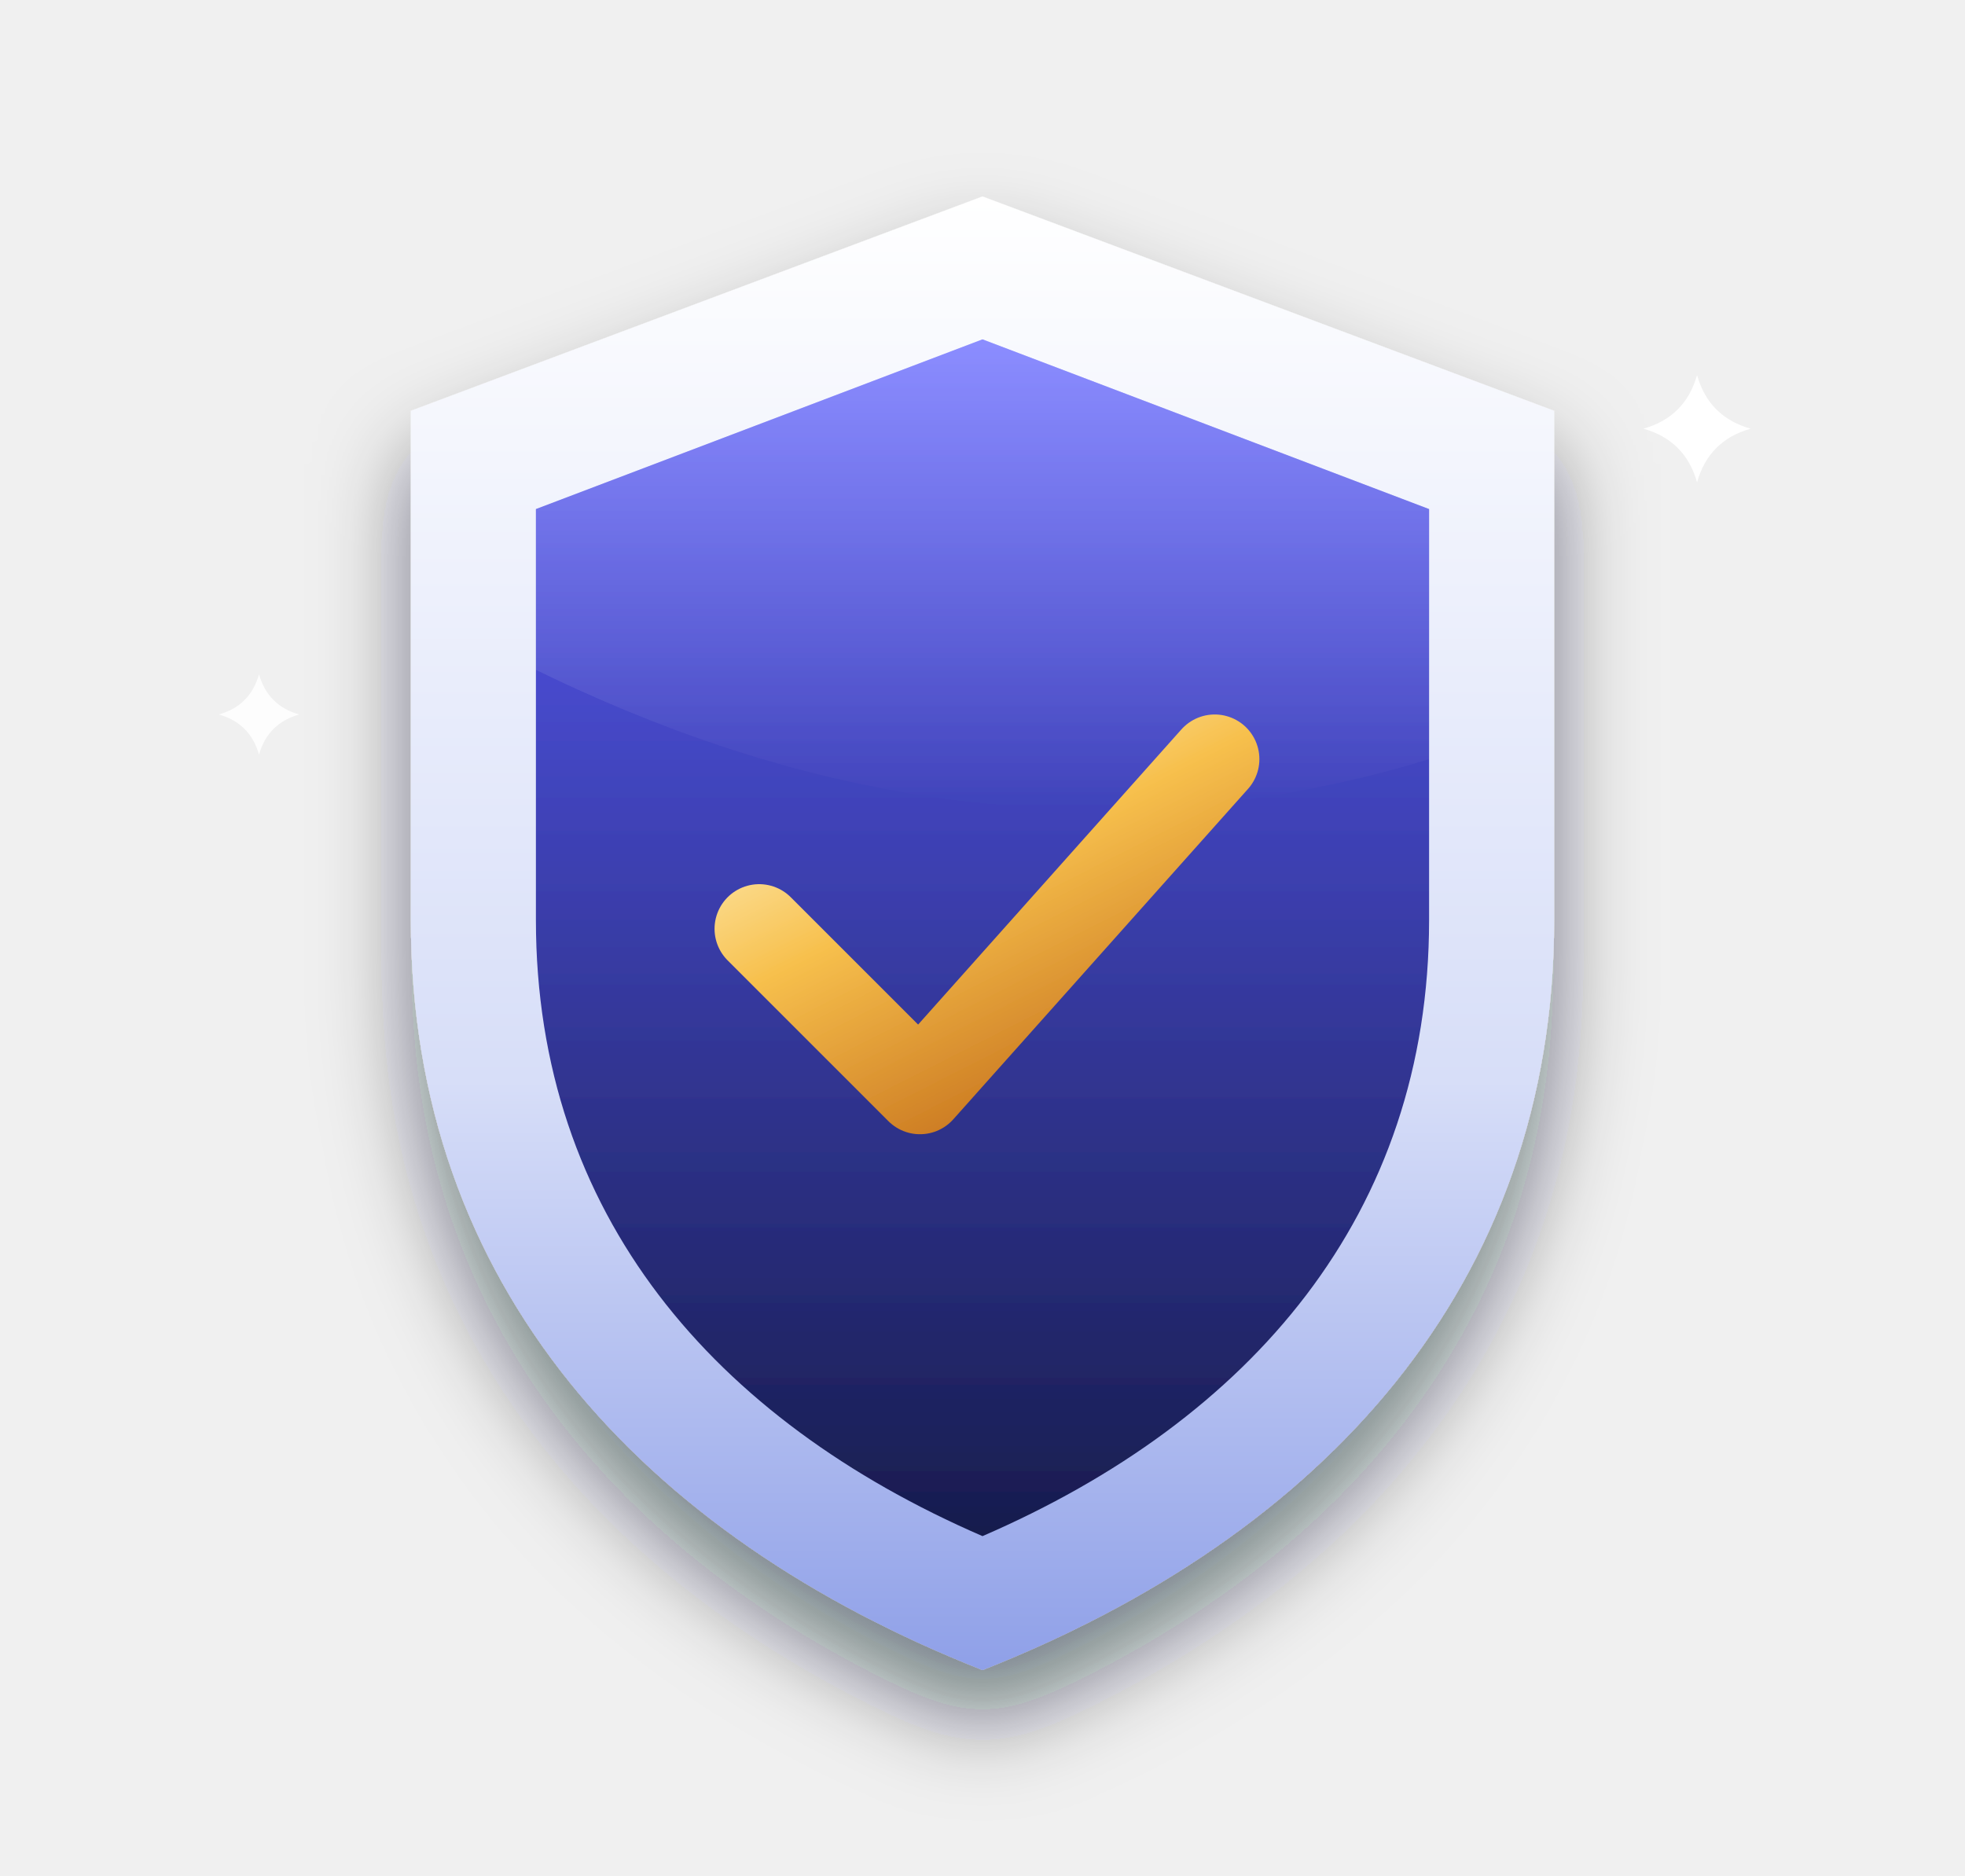
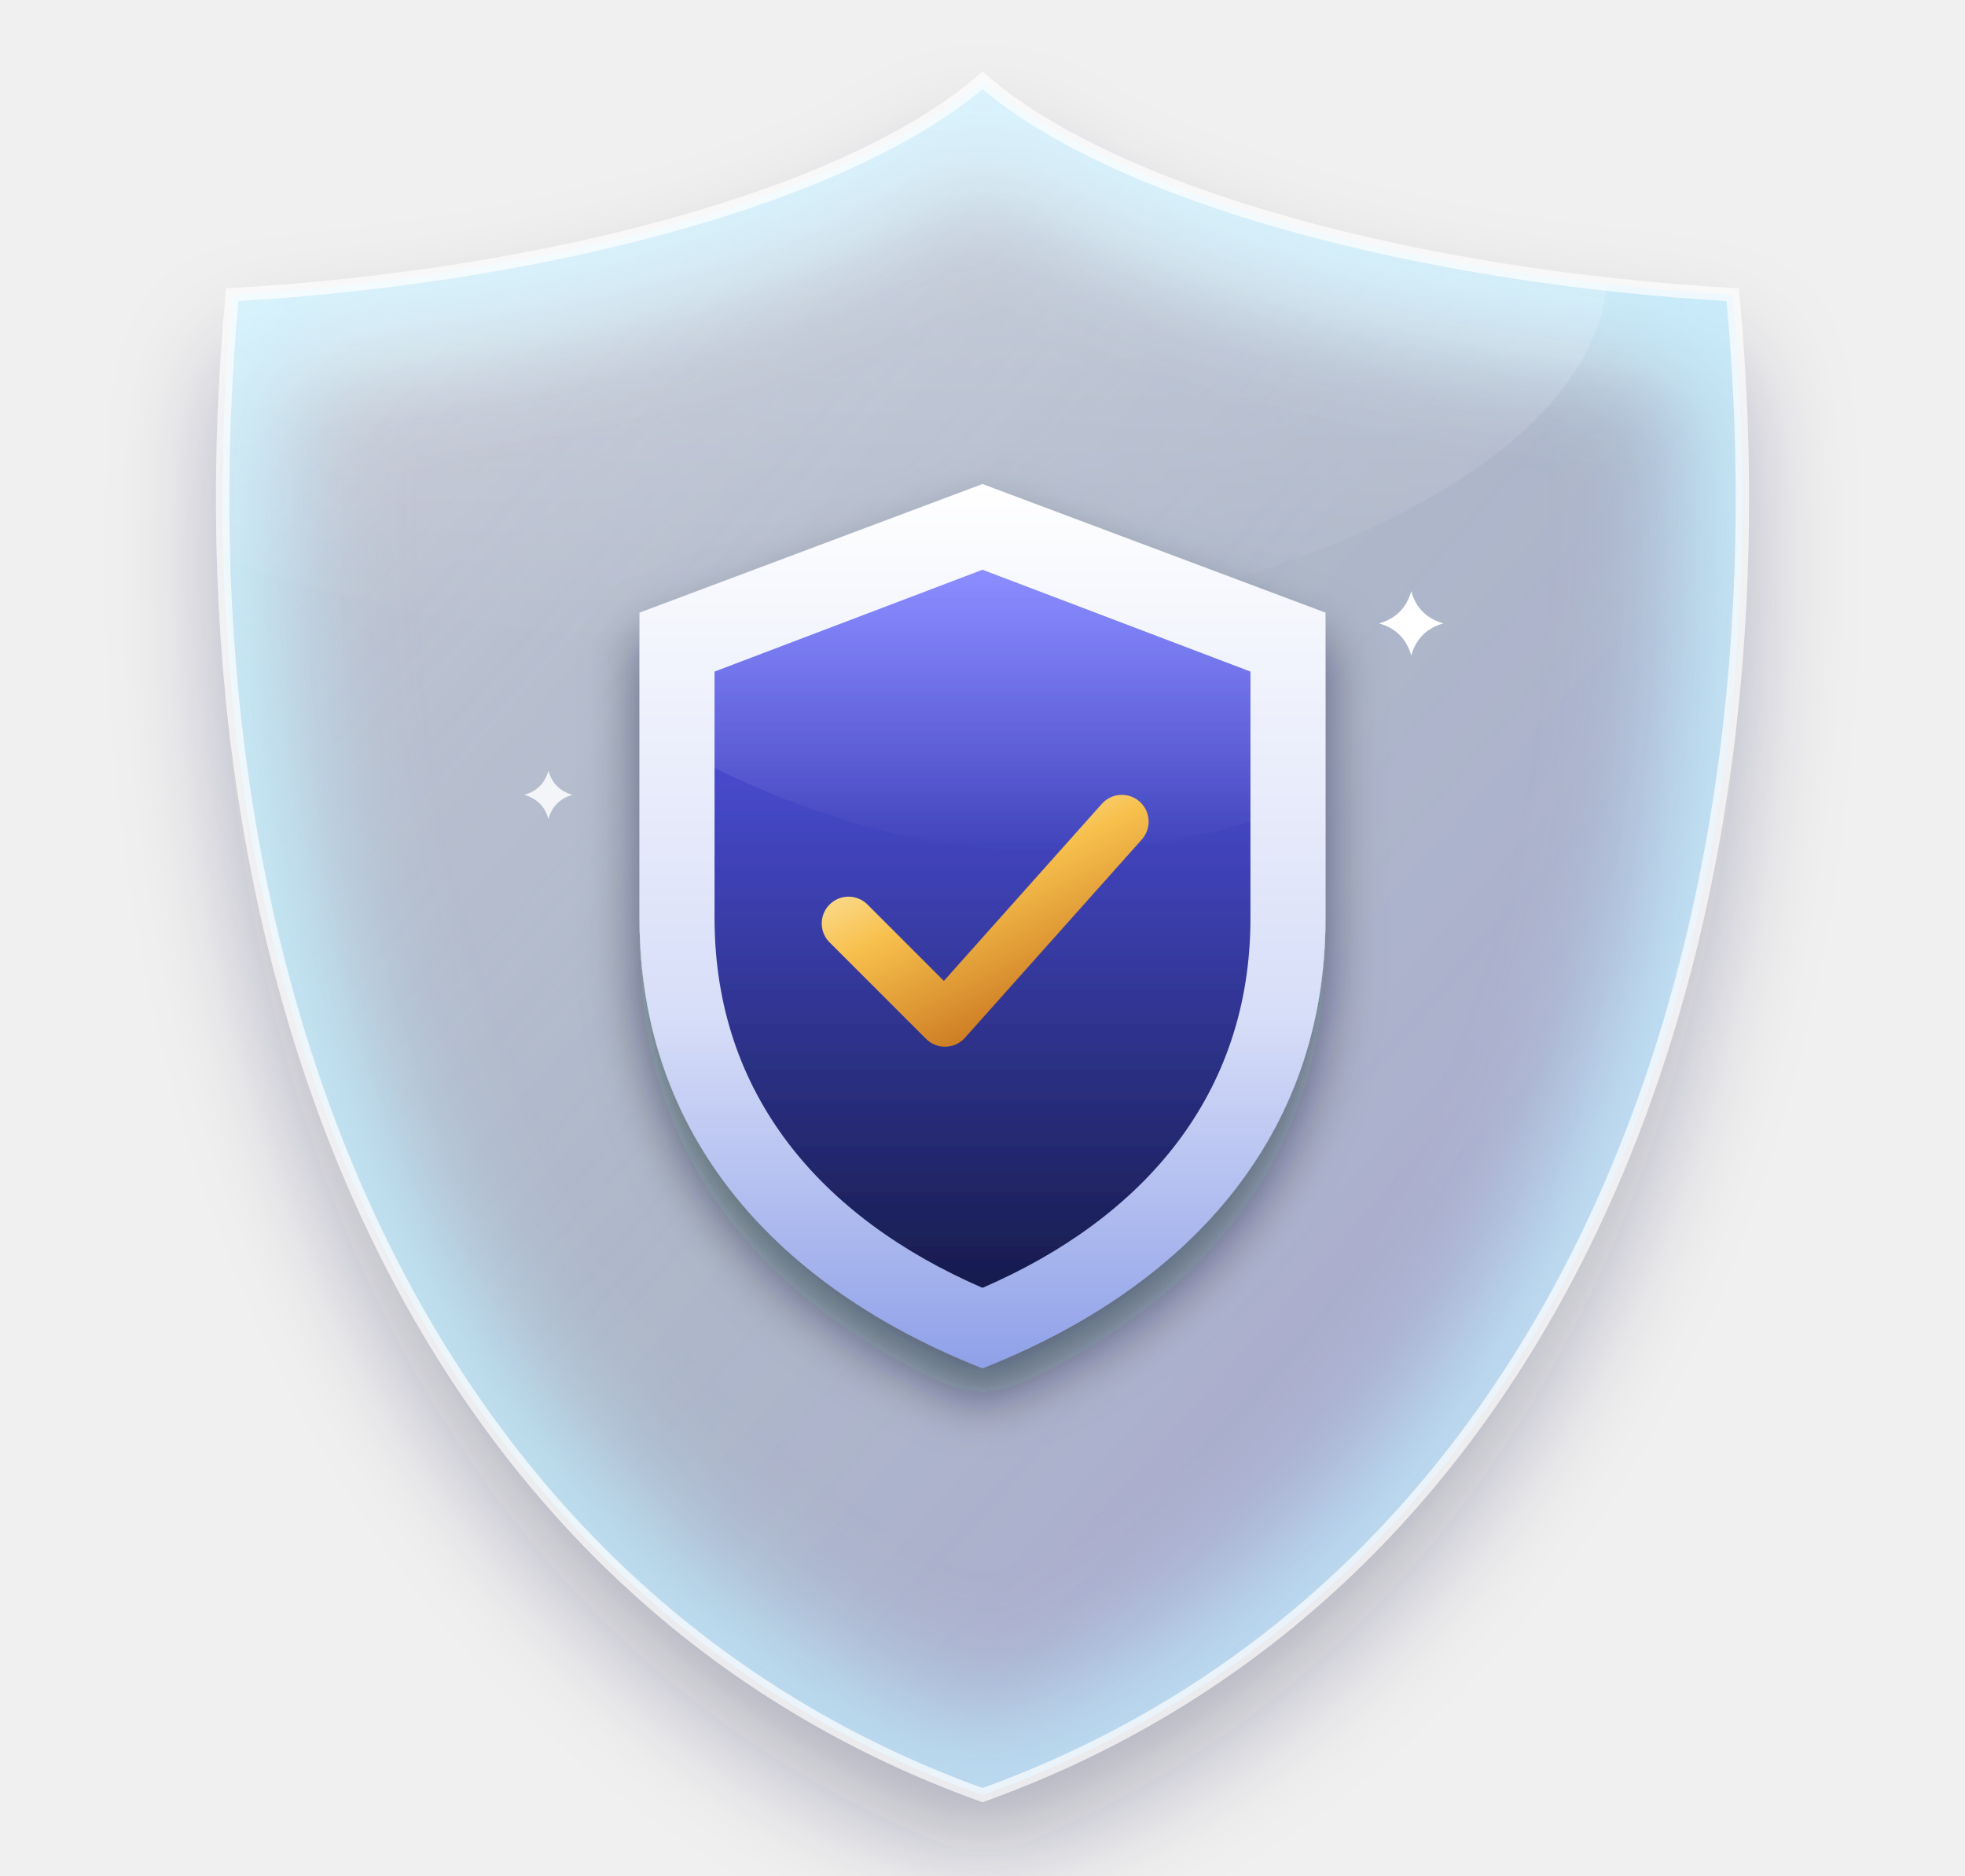
<svg xmlns="http://www.w3.org/2000/svg" width="440" height="420" viewBox="0 0 440 420">
  <defs>
    <linearGradient id="crown" x1="0" y1="0" x2=".7" y2="1">
      <stop offset="0" stop-color="#fff3c4" />
      <stop offset=".45" stop-color="#f7c04d" />
      <stop offset="1" stop-color="#c9761f" />
    </linearGradient>
    <linearGradient id="band" x1="0" y1="0" x2="1" y2="0">
      <stop offset="0" stop-color="#c9761f" />
      <stop offset=".45" stop-color="#ffe19a" />
      <stop offset="1" stop-color="#c9761f" />
    </linearGradient>
    <linearGradient id="gold" x1="0" y1="0" x2="0" y2="1">
      <stop offset="0" stop-color="#FFF1A8" />
      <stop offset=".5" stop-color="#FFD60A" />
      <stop offset="1" stop-color="#E08A00" />
    </linearGradient>
    <radialGradient id="gem" cx=".35" cy=".3">
      <stop offset="0" stop-color="#f7d9ff" />
      <stop offset=".6" stop-color="#a13be0" />
      <stop offset="1" stop-color="#5a1aa8" />
    </radialGradient>
    <radialGradient id="gemc" cx=".35" cy=".3">
      <stop offset="0" stop-color="#e6fbff" />
      <stop offset=".6" stop-color="#39c5ff" />
      <stop offset="1" stop-color="#2a4fc8" />
    </radialGradient>
    <linearGradient id="plinth" x1="0" y1="0" x2="0" y2="1">
      <stop offset="0" stop-color="#8fa0e8" />
      <stop offset="1" stop-color="#39467e" />
    </linearGradient>
    <linearGradient id="steel" x1="0" y1="0" x2="0" y2="1">
      <stop offset="0" stop-color="#ffffff" />
      <stop offset=".6" stop-color="#d7def8" />
      <stop offset="1" stop-color="#8fa0e8" />
    </linearGradient>
    <linearGradient id="deep" x1="0" y1="0" x2="0" y2="1">
      <stop offset="0" stop-color="#5a5cff" />
      <stop offset="1" stop-color="#171c4d" />
    </linearGradient>
    <linearGradient id="violet" x1="0" y1="0" x2="1" y2="1">
      <stop offset="0" stop-color="#8a6bff" />
      <stop offset="1" stop-color="#39308f" />
    </linearGradient>
    <linearGradient id="cyan" x1="0" y1="0" x2="1" y2="1">
      <stop offset="0" stop-color="#7fe3ff" />
      <stop offset="1" stop-color="#2a6fe0" />
    </linearGradient>
    <linearGradient id="gloss" x1="0" y1="0" x2="0" y2="1">
      <stop offset="0" stop-color="#fff" stop-opacity=".75" />
      <stop offset="1" stop-color="#fff" stop-opacity="0" />
    </linearGradient>
    <radialGradient id="lens" cx=".4" cy=".35">
      <stop offset="0" stop-color="#e6fbff" stop-opacity=".85" />
      <stop offset="1" stop-color="#39c5ff" stop-opacity=".35" />
    </radialGradient>
+     <linearGradient id="pane" x1="0" y1="0" x2="1" y2="1">
+       <stop offset="0" stop-color="#ffffff" stop-opacity=".34" />
+       <stop offset=".5" stop-color="#9fd8ff" stop-opacity=".16" />
+       <stop offset="1" stop-color="#8a6bff" stop-opacity=".3" />
+     </linearGradient>
+     <filter id="soft" x="-30%" y="-30%" width="160%" height="160%">
+       <feGaussianBlur stdDeviation="12" />
+     </filter>
    <filter id="lift" x="-20%" y="-20%" width="140%" height="150%">
      <feDropShadow dx="0" dy="12" stdDeviation="10" flood-color="#060920" flood-opacity=".5" />
    </filter>
  </defs>
-   <g filter="url(#lift)">
-     <path d="M220 44L348 92V206C348 288 296 344 220 374C144 344 92 288 92 206V92Z" fill="url(#steel)" />
-     <path d="M220 76L320 114V206C320 272 280 318 220 344C160 318 120 272 120 206V114Z" fill="url(#deep)" />
-     <path d="M220 76L320 114V170Q222 200 120 150V114Z" fill="url(#gloss)" opacity=".4" />
-     <path d="M170 208l36 36 66-74" fill="none" stroke="url(#crown)" stroke-width="20" stroke-linecap="round" stroke-linejoin="round" />
+   <clipPath id="gc">
+     <path d="M220 18c30 26 98 44 168 48 14 150-40 290-168 336C92 356 38 216 52 66c70-4 138-22 168-48z" />
+   </clipPath>
+   <path d="M220 18c30 26 98 44 168 48 14 150-40 290-168 336C92 356 38 216 52 66c70-4 138-22 168-48z" fill="#0a1040" opacity=".28" transform="translate(0 14)" filter="url(#soft)" />
+   <path d="M220 18c30 26 98 44 168 48 14 150-40 290-168 336C92 356 38 216 52 66c70-4 138-22 168-48z" fill="url(#pane)" />
+   <g clip-path="url(#gc)">
+     <path d="M220 18c30 26 98 44 168 48 14 150-40 290-168 336C92 356 38 216 52 66c70-4 138-22 168-48z" fill="none" stroke="#bfeeff" stroke-opacity=".75" stroke-width="30" filter="url(#soft)" />
+     <ellipse cx="170" cy="60" rx="190" ry="84" fill="url(#gloss)" opacity=".5" />
  </g>
-   <path d="M380 84Q382.64 93.36 392 96Q382.64 98.64 380 108Q377.36 98.64 368 96Q377.36 93.36 380 84Z" fill="#fff" opacity="1" />
-   <path d="M58 151Q59.98 158.02 67 160Q59.98 161.98 58 169Q56.02 161.98 49 160Q56.02 158.02 58 151Z" fill="#fff" opacity="0.85" />
+   <path d="M220 18c30 26 98 44 168 48 14 150-40 290-168 336C92 356 38 216 52 66c70-4 138-22 168-48z" fill="none" stroke="#ffffff" stroke-opacity=".7" stroke-width="3" />
+   <g transform="translate(88 82) scale(.6)">
+     <g filter="url(#lift)">
+       <path d="M220 44L348 92V206C348 288 296 344 220 374C144 344 92 288 92 206V92Z" fill="url(#steel)" />
+       <path d="M220 76L320 114V206C320 272 280 318 220 344C160 318 120 272 120 206V114Z" fill="url(#deep)" />
+       <path d="M220 76L320 114V170Q222 200 120 150V114Z" fill="url(#gloss)" opacity=".4" />
+       <path d="M170 208l36 36 66-74" fill="none" stroke="url(#crown)" stroke-width="20" stroke-linecap="round" stroke-linejoin="round" />
+     </g>
+     <path d="M380 84Q382.64 93.36 392 96Q382.64 98.64 380 108Q377.36 98.64 368 96Q377.36 93.36 380 84Z" fill="#fff" opacity="1" />
+     <path d="M58 151Q59.98 158.02 67 160Q59.98 161.98 58 169Q56.02 161.98 49 160Q56.02 158.02 58 151Z" fill="#fff" opacity="0.85" />
+   </g>
</svg>
